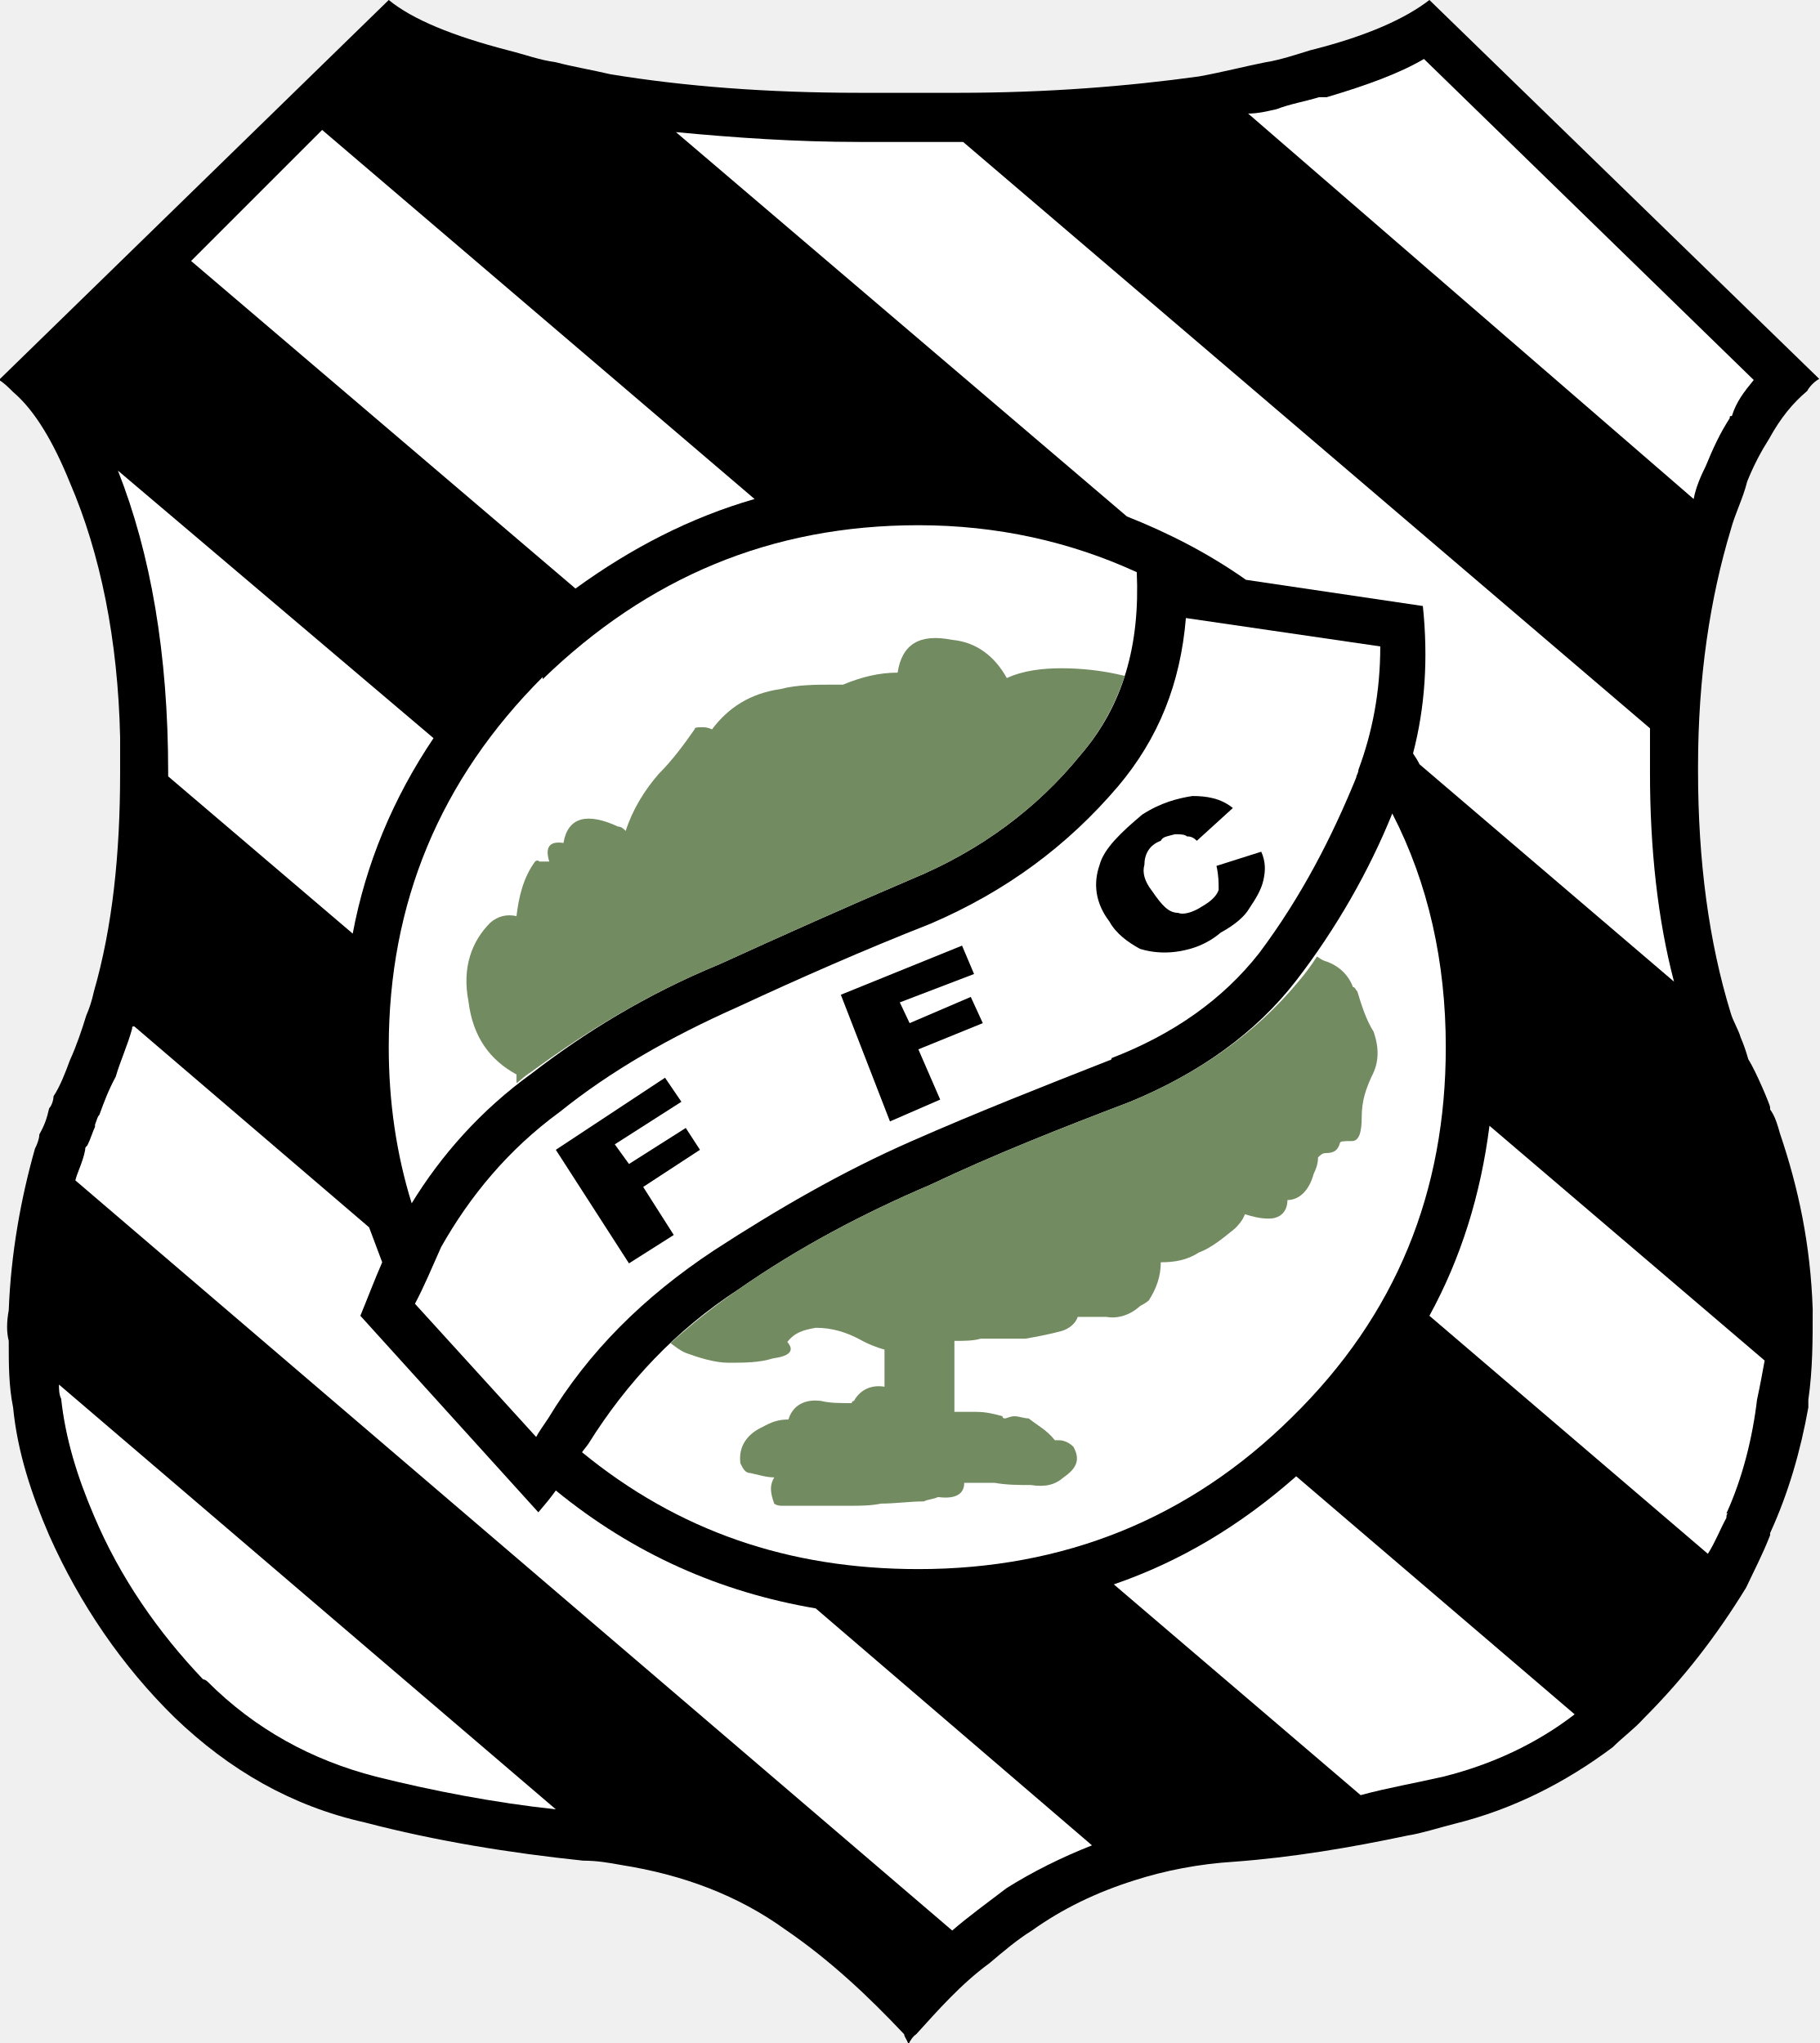
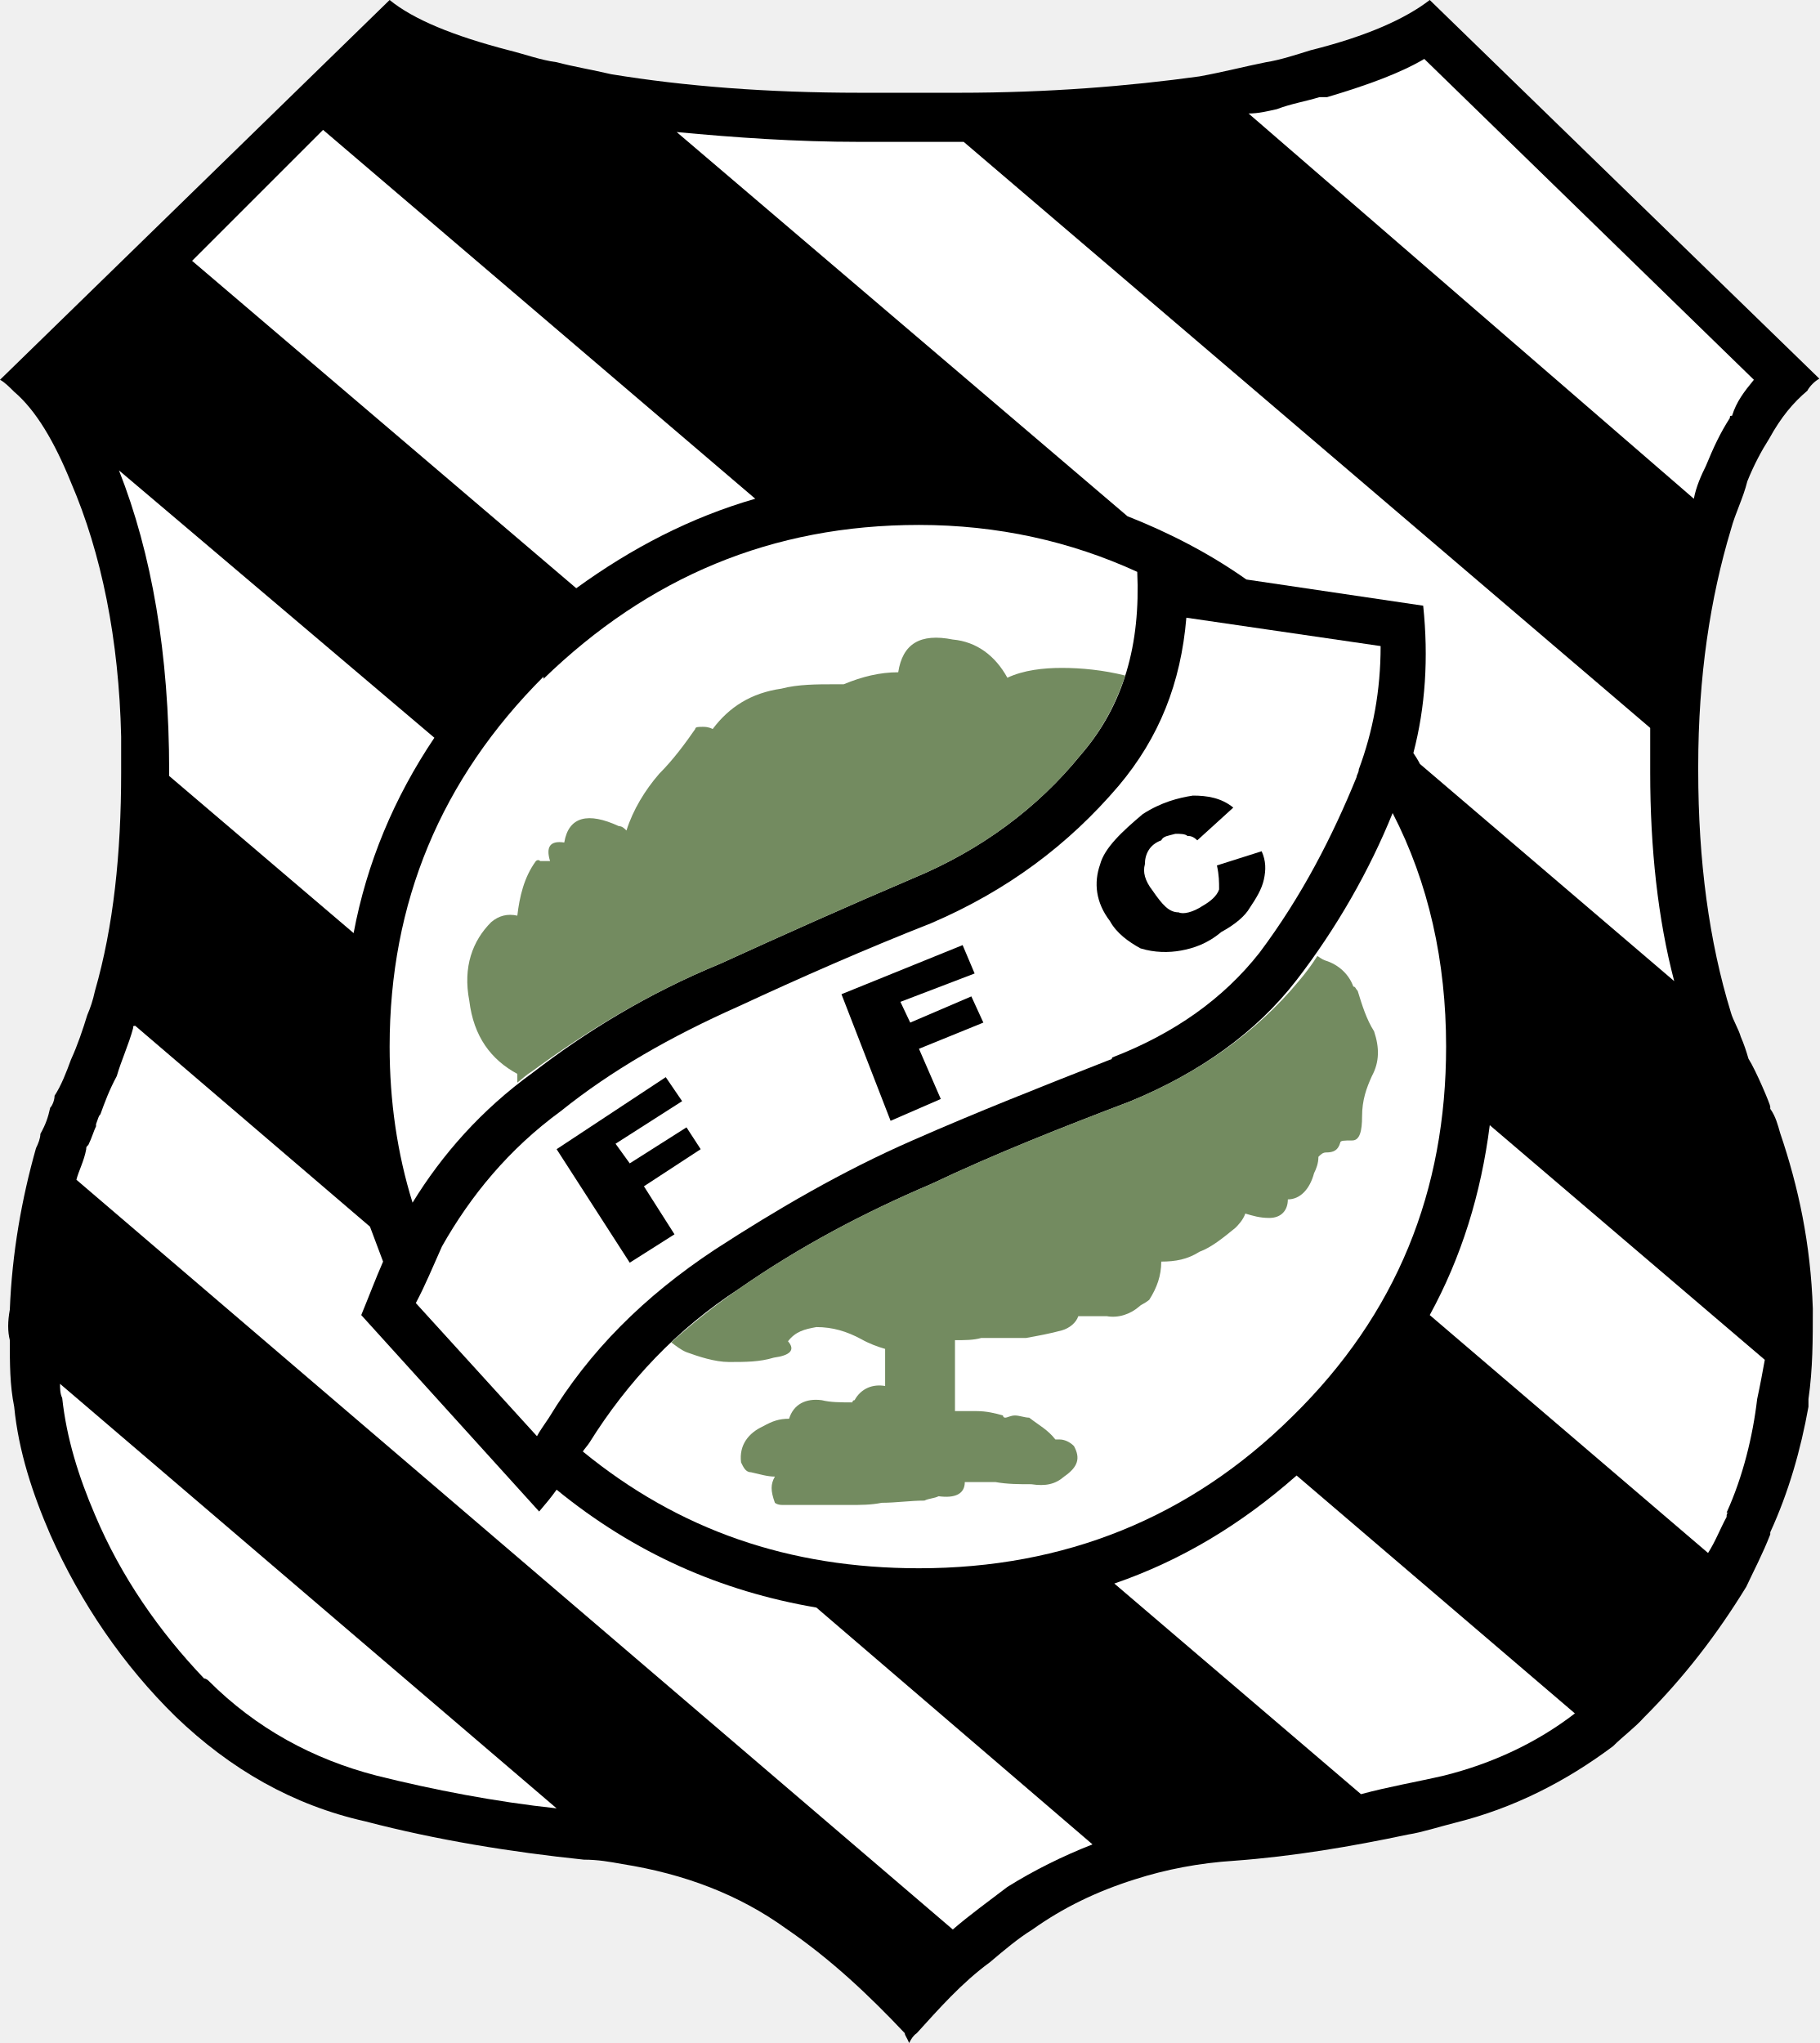
- <svg xmlns="http://www.w3.org/2000/svg" version="1.1" id="Layer_1" x="0px" y="0px" viewBox="-195.9 303.1 166.6 187.1" style="enable-background:new -195.9 303.1 166.6 187.1;" xml:space="preserve">
-   <style type="text/css">
- 	.st0{fill:#FFFFFF;}
- 	.st1{fill:#738B60;}
- </style>
+ <svg xmlns="http://www.w3.org/2000/svg" version="1.1" id="Layer_1" x="0px" y="0px" viewBox="-418 607 166.7 187.2" enable-background="new -418 607 166.7 187.2" xml:space="preserve">
  <g>
-     <path d="M-37.4,351.6c0.4-1.5,1.1-2.8,1.5-4.4c0.6-1.5,1.3-2.8,2-3.9c1.1-2,2.2-3.3,3.5-4.4c0.2-0.4,0.7-0.9,1.1-1.1L-65,303.1   c-2.2,1.7-5.7,3.3-10.9,4.6c-1.3,0.4-2.8,0.9-4.1,1.1c-2,0.4-3.9,0.9-6.1,1.3c-6.5,0.9-13.9,1.5-22,1.5c0,0,0,0-0.2,0   c-0.9,0-1.7,0-2.4,0h-3.7c-0.7,0-1.1,0-1.7,0c-0.2,0-0.7,0-1.1,0c-8.5,0-16.1-0.6-22.8-1.7c-1.7-0.4-3.5-0.7-5-1.1   c-1.5-0.2-2.8-0.7-4.4-1.1c-5-1.3-8.7-2.8-10.9-4.6l-35.7,34.8c0.4,0.2,0.9,0.7,1.3,1.1c2,1.7,3.7,4.6,5.2,8.3   c2.8,6.5,4.4,14.4,4.6,23.3c0,1.1,0,2.2,0,3.3c0,7.4-0.7,14.1-2.4,20c-0.2,0.9-0.4,1.5-0.7,2.2c-0.4,1.3-0.9,2.8-1.5,4.1   c-0.4,1.1-0.9,2.4-1.5,3.3c0,0.4-0.2,0.9-0.4,1.1c-0.2,0.9-0.4,1.5-0.9,2.4c0,0.4-0.2,0.9-0.4,1.3c-1.3,4.6-2.2,9.6-2.4,14.8   c-0.2,1.1-0.2,2,0,2.8c0,2.2,0,4.1,0.4,6.1c0.4,4.1,1.7,8,3.3,11.7c2.8,6.3,6.7,12,11.5,16.7c5,4.8,10.7,8.1,17.4,9.6   c6.5,1.7,13.3,2.8,20,3.5c1.3,0,2.4,0.2,3.5,0.4c5.7,0.9,10.7,2.8,15,5.9c4.1,2.8,7.6,6.1,10.9,9.6c0,0.2,0.2,0.4,0.4,0.9   c0.2-0.4,0.4-0.7,0.7-0.9c2-2.2,4.1-4.6,6.7-6.5c1.3-1.1,2.6-2.2,3.9-3c2.8-2,5.9-3.5,9.4-4.6c2.8-0.9,5.9-1.5,9.1-1.7   c5.4-0.4,10.7-1.3,15.9-2.4c1.3-0.2,2.8-0.7,4.4-1.1c5.2-1.3,10-3.7,14.4-7c0.9-0.9,2-1.7,2.8-2.6c3.7-3.7,6.7-7.6,9.4-12   c0.7-1.5,1.5-3,2.2-4.8c0,0,0,0,0-0.2c1.7-3.7,2.8-7.6,3.5-11.5c0-0.2,0-0.4,0-0.7c0.4-2.8,0.4-5.4,0.4-8.3   c-0.2-5.9-1.3-11.1-3-16.1c-0.2-0.7-0.4-1.5-0.9-2.2c0,0,0,0,0-0.2c0-0.2-1.3-3.3-2-4.4c-0.2-0.7-0.4-1.3-0.7-2   c-0.2-0.7-0.7-1.5-0.9-2.2c-2-6.5-3-13.9-3-22.2c0-0.2,0-0.2,0-0.4C-40.4,365.1-39.3,357.9-37.4,351.6L-37.4,351.6z" />
-     <path class="st0" d="M-40.8,348.8c0.2-1.1,0.7-2.2,1.1-3c0.7-1.7,1.3-3,2.2-4.4c0-0.2,0-0.2,0.2-0.2c0.4-1.3,1.1-2.2,2-3.3   l-30.2-29.4c-2.2,1.3-5.2,2.4-8.9,3.5c-0.2,0-0.4,0-0.7,0c-1.3,0.4-2.6,0.6-3.9,1.1c-0.9,0.2-1.7,0.4-2.6,0.4L-40.8,348.8   L-40.8,348.8z" />
-     <path class="st0" d="M-190.5,429.9c0,0.4,0,0.9,0.2,1.3c0.4,3.7,1.5,7.2,3,10.7c2.4,5.7,5.9,10.7,10,15c0.2,0,0.4,0.2,0.4,0.2   c4.4,4.4,9.6,7.2,15.4,8.7c5.2,1.3,10.9,2.4,16.5,3L-190.5,429.9L-190.5,429.9z" />
-     <path class="st0" d="M-185.1,346.2c3,7.6,4.6,16.8,4.6,27.6c0,0,0,0.2,0,0.4l16.9,14.4c1.2-6.4,3.7-12.4,7.4-17.9L-185.1,346.2   L-185.1,346.2z" />
-     <path class="st0" d="M-71.3,467.5c2.6-0.7,5-1.1,7.6-1.7c4.4-1.1,8.5-3,12-5.7l-25.5-21.8c-5.1,4.5-10.6,7.8-16.7,9.9L-71.3,467.5   L-71.3,467.5z" />
-     <path class="st0" d="M-166.4,315l-12,12l35.2,30c5.1-3.7,10.5-6.5,16.4-8.2L-166.4,315L-166.4,315z" />
-     <path class="st0" d="M-34.3,427.7l-25.2-21.5c-0.8,6.3-2.6,12.1-5.5,17.4l25.5,21.8c0.7-1.1,1.1-2.2,1.7-3.3c0-0.2,0-0.4,0.2-0.4   h-0.2c1.5-3.3,2.4-7,2.8-10.4C-34.7,429.9-34.5,428.8-34.3,427.7L-34.3,427.7z" />
-     <path class="st0" d="M-66.5,372.1c0.2,0.3,0.4,0.6,0.6,1l23.3,19.9c-1.5-5.7-2.2-12.2-2.2-19.1c0-1.5,0-2.8,0-4.1l-62.9-53.7   c-0.2,0-0.2,0-0.4,0c0,0,0,0-0.2,0c-0.9,0-1.7,0-2.4,0h-3.7c-0.7,0-1.1,0-1.7,0c-0.2,0-0.7,0-1.1,0c-5.9,0-11.5-0.4-16.8-0.9   l41.3,35.2c3.8,1.5,7.5,3.4,10.9,5.8l16.2,2.4C-65.1,363.4-65.4,367.9-66.5,372.1L-66.5,372.1z" />
-     <path class="st0" d="M-162.9,423.6c0.7-1.7,1.3-3.3,2-4.9c-0.4-1.1-0.8-2.1-1.2-3.2l-21.5-18.4c-0.2,0-0.2,0-0.2,0.2   c-0.4,1.5-1.1,3-1.5,4.4c-0.7,1.3-1.1,2.4-1.5,3.5c-0.2,0.2-0.2,0.4-0.4,0.9c0,0,0,0,0,0.2c-0.2,0.4-0.4,1.1-0.7,1.7   c-0.2,0.2-0.2,0.2-0.2,0.4c-0.2,1.1-0.7,2-0.9,2.8l80.3,68.7c1.5-1.3,3.3-2.6,5-3.9c2.4-1.5,5-2.8,7.8-3.9l-25.3-21.7   c-8.8-1.5-16.7-5-23.8-10.8c-0.5,0.7-1,1.3-1.6,2L-162.9,423.6L-162.9,423.6z" />
-     <path class="st0" d="M-147.2,401.4c4.8-3.7,10.4-7.2,17.2-10c5.7-2.6,11.5-5.2,17.6-7.8c6.3-2.6,11.5-6.5,15.4-11.3   c4-4.6,5.5-10.2,5.2-16.8c-6.1-2.8-12.8-4.3-20-4.3c-13.5,0-24.8,4.8-34.4,14.1v-0.2c-9.4,9.4-14.1,20.7-14.1,33.9   c0,5,0.7,9.8,2.1,14.3C-155.5,408.9-151.9,404.8-147.2,401.4L-147.2,401.4z" />
-     <path class="st0" d="M-77.2,392.9c-3.7,4.8-8.9,8.5-15.2,11.1c-6.3,2.4-12.4,4.8-18.3,7.6c-6.1,2.6-12,5.7-17.6,9.6   c-5.7,3.7-10.2,8.5-13.7,14.1c-0.2,0.3-0.4,0.5-0.6,0.8c8.8,7.2,18.9,10.7,30.8,10.7c13.3,0,24.8-4.6,34.2-13.9   c9.6-9.4,14.1-20.7,14.1-33.9c0-7.8-1.6-15-4.9-21.4C-70.5,382.8-73.5,388.1-77.2,392.9L-77.2,392.9z" />
-     <path class="st0" d="M-93.5,375.1c-4.6,5.4-10.2,9.6-17.2,12.6c-6.1,2.4-12,5-17.6,7.6c-6.3,2.8-11.7,5.9-16.3,9.6   c-4.8,3.5-8.3,7.8-10.9,12.4c-0.9,2-1.5,3.5-2.4,5.2l11.1,12.2c0.2-0.4,0.7-1.1,1.1-1.7c3.7-6.1,8.7-11.1,15.2-15.4   c5.7-3.7,11.7-7.2,18.1-10c5.9-2.6,12-5,18.1-7.4c0,0,0.2,0,0.2-0.2c5.7-2.2,10.2-5.4,13.5-9.6c3.9-5.2,6.7-10.7,8.9-16.1   c0-0.2,0.2-0.4,0.2-0.7c1.3-3.5,2-7.2,2-11.3l-17.8-2.6C-87.8,365.7-89.8,370.7-93.5,375.1L-93.5,375.1z" />
-     <path d="M-94.3,387.5c-1.3-1.7-1.5-3.5-0.9-5.2c0.4-1.5,2-3,3.9-4.6c1.7-1.1,3.3-1.5,4.6-1.7c1.3,0,2.6,0.2,3.7,1.1l-3.3,3   c-0.4-0.4-0.7-0.4-0.9-0.4c-0.2-0.2-0.7-0.2-1.1-0.2c-0.7,0.2-1.1,0.2-1.3,0.6c-1.1,0.4-1.5,1.3-1.5,2.2c-0.2,0.7,0,1.5,0.7,2.4   c0.9,1.3,1.5,2,2.4,2c0.4,0.2,1.3,0,2.2-0.6c0.7-0.4,1.3-0.9,1.5-1.5c0-0.7,0-1.3-0.2-2.2l4.1-1.3c0.4,0.9,0.4,1.7,0.2,2.6   c-0.2,0.9-0.7,1.7-1.3,2.6c-0.4,0.7-1.3,1.5-2.6,2.2c-1.3,1.1-2.6,1.5-3.7,1.7c-1.1,0.2-2.4,0.2-3.7-0.2   C-92.6,389.4-93.7,388.6-94.3,387.5L-94.3,387.5z" />
-     <polygon points="-139.6,407.9 -138.3,409.7 -133.1,406.4 -131.8,408.4 -137,411.8 -134.2,416.2 -138.3,418.8 -145,408.4    -135,401.8 -133.5,404  " />
-     <polygon points="-109.8,403.8 -114.4,405.8 -118.9,394.2 -107.8,389.7 -106.7,392.3 -113.5,394.9 -112.6,396.8 -107,394.4    -105.9,396.8 -111.8,399.2  " />
-     <path class="st1" d="M-130,391.4c5.7-2.6,11.5-5.2,17.6-7.8c6.3-2.6,11.5-6.5,15.4-11.3c1.9-2.2,3.2-4.6,4.1-7.3   c-2-0.5-4-0.7-5.8-0.7c-1.7,0-3.5,0.2-5,0.9c-1.1-2-2.8-3.3-5-3.5c-3-0.6-4.6,0.4-5,3c-1.7,0-3.3,0.4-5,1.1c-0.2,0-0.4,0-0.9,0   c-1.5,0-3.3,0-4.8,0.4c-2.8,0.4-4.8,1.7-6.3,3.7c-0.4-0.2-0.7-0.2-0.9-0.2c-0.4,0-0.7,0-0.7,0.2c-0.9,1.3-2,2.8-3.3,4.1   c-1.3,1.5-2.4,3.3-3,5.2c-0.2-0.2-0.4-0.4-0.7-0.4c-2.8-1.3-4.6-0.9-5,1.5c-1.3-0.2-1.7,0.4-1.3,1.7c-0.2,0-0.4,0-0.9,0   c-0.2-0.2-0.4,0-0.4,0c-1.1,1.5-1.5,3.3-1.7,5c-0.9-0.2-1.7,0-2.4,0.6c-1.7,1.7-2.6,4.1-2,7.2c0.4,3.3,2,5.4,4.4,6.7   c0,0.3,0,0.5,0,0.8c0.4-0.3,0.8-0.7,1.3-1C-142.4,397.7-136.8,394.2-130,391.4L-130,391.4z" />
-     <path class="st1" d="M-92.4,404c-6.3,2.4-12.4,4.8-18.3,7.6c-6.1,2.6-12,5.7-17.6,9.6c-2.2,1.5-4.3,3.2-6.2,4.9   c0.4,0.3,0.9,0.7,1.4,0.9c1.1,0.4,2.6,0.9,3.9,0.9c1.5,0,2.8,0,4.1-0.4c1.5-0.2,2-0.7,1.3-1.5c0.7-0.9,1.5-1.1,2.6-1.3   c1.5,0,2.8,0.4,4.1,1.1c0.7,0.4,1.5,0.7,2.2,0.9c0,0.2,0,0.2,0,0.4c0,0.9,0,2,0,3c-1.1-0.2-2.2,0.2-2.8,1.3c-0.2,0-0.2,0.2-0.2,0.2   c-1.1,0-2,0-2.8-0.2c-1.5-0.2-2.6,0.4-3,1.7c-0.9,0-1.5,0.2-2.4,0.7c-1.3,0.6-2.2,1.7-2,3.3c0.2,0.4,0.4,0.9,0.9,0.9   c0.9,0.2,1.5,0.4,2.2,0.4c-0.4,0.7-0.4,1.3,0,2.4c0,0,0.2,0.2,0.7,0.2c0.9,0,2,0,2.8,0c1.1,0,2.2,0,3.3,0s2,0,3-0.2   c1.3,0,2.6-0.2,3.9-0.2c0.4-0.2,0.9-0.2,1.3-0.4c1.5,0.2,2.4-0.2,2.4-1.3c1.1,0,2,0,2.8,0c1.1,0.2,2.2,0.2,3.3,0.2   c1.3,0.2,2.2,0,3-0.7c1.3-0.9,1.5-1.7,0.9-2.8c-0.4-0.4-0.9-0.6-1.3-0.6c-0.2,0-0.4,0-0.4,0c-0.7-0.9-1.5-1.3-2.4-2   c-0.4,0-0.9-0.2-1.3-0.2s-0.7,0.2-0.9,0.2c0,0-0.2,0-0.2-0.2c-0.7-0.2-1.5-0.4-2.4-0.4c-0.7,0-1.3,0-2,0c0-0.4,0-1.1,0-1.7   c0-1.5,0-2.8,0-4.1c0-0.2,0-0.4,0-0.7c0.9,0,1.7,0,2.4-0.2c1.5,0,2.8,0,4.1,0c1.1-0.2,2.2-0.4,3.3-0.7c0.7-0.2,1.3-0.7,1.5-1.3   c0.9,0,1.5,0,2.6,0c1.1,0.2,2.2-0.2,3-0.9c0.2-0.2,0.4-0.2,0.9-0.6c0.7-1.1,1.1-2.2,1.1-3.5c1.3,0,2.4-0.2,3.5-0.9   c1.1-0.4,2.2-1.3,3.3-2.2c0.2-0.2,0.7-0.7,0.9-1.3c0.7,0.2,1.3,0.4,2.2,0.4c1.1,0,1.7-0.7,1.7-1.7c1.1,0,2-0.9,2.4-2.4   c0.2-0.4,0.4-0.9,0.4-1.5c0.2-0.2,0.4-0.4,0.7-0.4c0.7,0,1.1-0.2,1.3-0.9c0-0.2,0.4-0.2,1.1-0.2s0.9-0.9,0.9-2.2   c0-1.5,0.4-2.6,0.9-3.7c0.7-1.3,0.7-2.6,0.2-4.1c-0.7-1.1-1.1-2.4-1.5-3.7c-0.2-0.2-0.2-0.4-0.4-0.4c-0.4-1.1-1.3-2-2.6-2.4   c-0.3-0.1-0.5-0.3-0.7-0.4c-0.5,0.8-1.1,1.6-1.7,2.3C-80.9,397.7-86.1,401.4-92.4,404L-92.4,404z" />
+     <path d="M-259.4,655.5c0.4-1.5,1.1-2.8,1.5-4.4c0.6-1.5,1.3-2.8,2-3.9c1.1-2,2.2-3.3,3.5-4.4c0.2-0.4,0.7-0.9,1.1-1.1L-287,607   c-2.2,1.7-5.7,3.3-10.9,4.6c-1.3,0.4-2.8,0.9-4.1,1.1c-2,0.4-3.9,0.9-6.1,1.3c-6.5,0.9-13.9,1.5-22,1.5c0,0,0,0-0.2,0   c-0.9,0-1.7,0-2.4,0h-3.7c-0.7,0-1.1,0-1.7,0c-0.2,0-0.7,0-1.1,0c-8.5,0-16.1-0.6-22.8-1.7c-1.7-0.4-3.5-0.7-5-1.1   c-1.5-0.2-2.8-0.7-4.4-1.1c-5-1.3-8.7-2.8-10.9-4.6l-35.7,34.8c0.4,0.2,0.9,0.7,1.3,1.1c2,1.7,3.7,4.6,5.2,8.3   c2.8,6.5,4.4,14.4,4.6,23.3c0,1.1,0,2.2,0,3.3c0,7.4-0.7,14.1-2.4,20c-0.2,0.9-0.4,1.5-0.7,2.2c-0.4,1.3-0.9,2.8-1.5,4.1   c-0.4,1.1-0.9,2.4-1.5,3.3c0,0.4-0.2,0.9-0.4,1.1c-0.2,0.9-0.4,1.5-0.9,2.4c0,0.4-0.2,0.9-0.4,1.3c-1.3,4.6-2.2,9.6-2.4,14.8   c-0.2,1.1-0.2,2,0,2.8c0,2.2,0,4.1,0.4,6.1c0.4,4.1,1.7,8,3.3,11.7c2.8,6.3,6.7,12,11.5,16.7c5,4.8,10.7,8.1,17.4,9.6   c6.5,1.7,13.3,2.8,20,3.5c1.3,0,2.4,0.2,3.5,0.4c5.7,0.9,10.7,2.8,15,5.9c4.1,2.8,7.6,6.1,10.9,9.6c0,0.2,0.2,0.4,0.4,0.9   c0.2-0.4,0.4-0.7,0.7-0.9c2-2.2,4.1-4.6,6.7-6.5c1.3-1.1,2.6-2.2,3.9-3c2.8-2,5.9-3.5,9.4-4.6c2.8-0.9,5.9-1.5,9.1-1.7   c5.4-0.4,10.7-1.3,15.9-2.4c1.3-0.2,2.8-0.7,4.4-1.1c5.2-1.3,10-3.7,14.4-7c0.9-0.9,2-1.7,2.8-2.6c3.7-3.7,6.7-7.6,9.4-12   c0.7-1.5,1.5-3,2.2-4.8c0,0,0,0,0-0.2c1.7-3.7,2.8-7.6,3.5-11.5c0-0.2,0-0.4,0-0.7c0.4-2.8,0.4-5.4,0.4-8.3   c-0.2-5.9-1.3-11.1-3-16.1c-0.2-0.7-0.4-1.5-0.9-2.2c0,0,0,0,0-0.2s-1.3-3.3-2-4.4c-0.2-0.7-0.4-1.3-0.7-2   c-0.2-0.7-0.7-1.5-0.9-2.2c-2-6.5-3-13.9-3-22.2c0-0.2,0-0.2,0-0.4C-262.4,669-261.3,661.8-259.4,655.5L-259.4,655.5z" />
+     <path fill="#FFFFFF" d="M-262.8,652.7c0.2-1.1,0.7-2.2,1.1-3c0.7-1.7,1.3-3,2.2-4.4c0-0.2,0-0.2,0.2-0.2c0.4-1.3,1.1-2.2,2-3.3   l-30.2-29.4c-2.2,1.3-5.2,2.4-8.9,3.5c-0.2,0-0.4,0-0.7,0c-1.3,0.4-2.6,0.6-3.9,1.1c-0.9,0.2-1.7,0.4-2.6,0.4L-262.8,652.7   L-262.8,652.7z" />
+     <path fill="#FFFFFF" d="M-412.5,733.8c0,0.4,0,0.9,0.2,1.3c0.4,3.7,1.5,7.2,3,10.7c2.4,5.7,5.9,10.7,10,15c0.2,0,0.4,0.2,0.4,0.2   c4.4,4.4,9.6,7.2,15.4,8.7c5.2,1.3,10.9,2.4,16.5,3L-412.5,733.8L-412.5,733.8z" />
+     <path fill="#FFFFFF" d="M-407.1,650.1c3,7.6,4.6,16.8,4.6,27.6c0,0,0,0.2,0,0.4l16.9,14.4c1.2-6.4,3.7-12.4,7.4-17.9L-407.1,650.1   L-407.1,650.1z" />
+     <path fill="#FFFFFF" d="M-293.3,771.4c2.6-0.7,5-1.1,7.6-1.7c4.4-1.1,8.5-3,12-5.7l-25.5-21.8c-5.1,4.5-10.6,7.8-16.7,9.9   L-293.3,771.4L-293.3,771.4z" />
+     <path fill="#FFFFFF" d="M-388.4,618.9l-12,12l35.2,30c5.1-3.7,10.5-6.5,16.4-8.2L-388.4,618.9L-388.4,618.9z" />
+     <path fill="#FFFFFF" d="M-256.3,731.6l-25.2-21.5c-0.8,6.3-2.6,12.1-5.5,17.4l25.5,21.8c0.7-1.1,1.1-2.2,1.7-3.3   c0-0.2,0-0.4,0.2-0.4h-0.2c1.5-3.3,2.4-7,2.8-10.4C-256.7,733.8-256.5,732.7-256.3,731.6L-256.3,731.6z" />
+     <path fill="#FFFFFF" d="M-288.5,676c0.2,0.3,0.4,0.6,0.6,1l23.3,19.9c-1.5-5.7-2.2-12.2-2.2-19.1c0-1.5,0-2.8,0-4.1l-62.9-53.7   c-0.2,0-0.2,0-0.4,0c0,0,0,0-0.2,0c-0.9,0-1.7,0-2.4,0h-3.7c-0.7,0-1.1,0-1.7,0c-0.2,0-0.7,0-1.1,0c-5.9,0-11.5-0.4-16.8-0.9   l41.3,35.2c3.8,1.5,7.5,3.4,10.9,5.8l16.2,2.4C-287.1,667.3-287.4,671.8-288.5,676L-288.5,676z" />
+     <path fill="#FFFFFF" d="M-384.9,727.5c0.7-1.7,1.3-3.3,2-4.9c-0.4-1.1-0.8-2.1-1.2-3.2l-21.5-18.4c-0.2,0-0.2,0-0.2,0.2   c-0.4,1.5-1.1,3-1.5,4.4c-0.7,1.3-1.1,2.4-1.5,3.5c-0.2,0.2-0.2,0.4-0.4,0.9c0,0,0,0,0,0.2c-0.2,0.4-0.4,1.1-0.7,1.7   c-0.2,0.2-0.2,0.2-0.2,0.4c-0.2,1.1-0.7,2-0.9,2.8l80.3,68.7c1.5-1.3,3.3-2.6,5-3.9c2.4-1.5,5-2.8,7.8-3.9l-25.3-21.7   c-8.8-1.5-16.7-5-23.8-10.8c-0.5,0.7-1,1.3-1.6,2L-384.9,727.5L-384.9,727.5z" />
+     <path fill="#FFFFFF" d="M-369.2,705.3c4.8-3.7,10.4-7.2,17.2-10c5.7-2.6,11.5-5.2,17.6-7.8c6.3-2.6,11.5-6.5,15.4-11.3   c4-4.6,5.5-10.2,5.2-16.8c-6.1-2.8-12.8-4.3-20-4.3c-13.5,0-24.8,4.8-34.4,14.1V669c-9.4,9.4-14.1,20.7-14.1,33.9   c0,5,0.7,9.8,2.1,14.3C-377.5,712.8-373.9,708.7-369.2,705.3L-369.2,705.3z" />
+     <path fill="#FFFFFF" d="M-299.2,696.8c-3.7,4.8-8.9,8.5-15.2,11.1c-6.3,2.4-12.4,4.8-18.3,7.6c-6.1,2.6-12,5.7-17.6,9.6   c-5.7,3.7-10.2,8.5-13.7,14.1c-0.2,0.3-0.4,0.5-0.6,0.8c8.8,7.2,18.9,10.7,30.8,10.7c13.3,0,24.8-4.6,34.2-13.9   c9.6-9.4,14.1-20.7,14.1-33.9c0-7.8-1.6-15-4.9-21.4C-292.5,686.7-295.5,692-299.2,696.8L-299.2,696.8z" />
+     <path fill="#FFFFFF" d="M-315.5,679c-4.6,5.4-10.2,9.6-17.2,12.6c-6.1,2.4-12,5-17.6,7.6c-6.3,2.8-11.7,5.9-16.3,9.6   c-4.8,3.5-8.3,7.8-10.9,12.4c-0.9,2-1.5,3.5-2.4,5.2l11.1,12.2c0.2-0.4,0.7-1.1,1.1-1.7c3.7-6.1,8.7-11.1,15.2-15.4   c5.7-3.7,11.7-7.2,18.1-10c5.9-2.6,12-5,18.1-7.4c0,0,0.2,0,0.2-0.2c5.7-2.2,10.2-5.4,13.5-9.6c3.9-5.2,6.7-10.7,8.9-16.1   c0-0.2,0.2-0.4,0.2-0.7c1.3-3.5,2-7.2,2-11.3l-17.8-2.6C-309.8,669.6-311.8,674.6-315.5,679L-315.5,679z" />
+     <path d="M-316.3,691.4c-1.3-1.7-1.5-3.5-0.9-5.2c0.4-1.5,2-3,3.9-4.6c1.7-1.1,3.3-1.5,4.6-1.7c1.3,0,2.6,0.2,3.7,1.1l-3.3,3   c-0.4-0.4-0.7-0.4-0.9-0.4c-0.2-0.2-0.7-0.2-1.1-0.2c-0.7,0.2-1.1,0.2-1.3,0.6c-1.1,0.4-1.5,1.3-1.5,2.2c-0.2,0.7,0,1.5,0.7,2.4   c0.9,1.3,1.5,2,2.4,2c0.4,0.2,1.3,0,2.2-0.6c0.7-0.4,1.3-0.9,1.5-1.5c0-0.7,0-1.3-0.2-2.2l4.1-1.3c0.4,0.9,0.4,1.7,0.2,2.6   c-0.2,0.9-0.7,1.7-1.3,2.6c-0.4,0.7-1.3,1.5-2.6,2.2c-1.3,1.1-2.6,1.5-3.7,1.7s-2.4,0.2-3.7-0.2   C-314.6,693.3-315.7,692.5-316.3,691.4L-316.3,691.4z" />
+     <polygon points="-361.6,711.8 -360.3,713.6 -355.1,710.3 -353.8,712.3 -359,715.7 -356.2,720.1 -360.3,722.7 -367,712.3    -357,705.7 -355.5,707.9  " />
+     <polygon points="-331.8,707.7 -336.4,709.7 -340.9,698.1 -329.8,693.6 -328.7,696.2 -335.5,698.8 -334.6,700.7 -329,698.3    -327.9,700.7 -333.8,703.1  " />
+     <path fill="#738B60" d="M-352,695.3c5.7-2.6,11.5-5.2,17.6-7.8c6.3-2.6,11.5-6.5,15.4-11.3c1.9-2.2,3.2-4.6,4.1-7.3   c-2-0.5-4-0.7-5.8-0.7c-1.7,0-3.5,0.2-5,0.9c-1.1-2-2.8-3.3-5-3.5c-3-0.6-4.6,0.4-5,3c-1.7,0-3.3,0.4-5,1.1c-0.2,0-0.4,0-0.9,0   c-1.5,0-3.3,0-4.8,0.4c-2.8,0.4-4.8,1.7-6.3,3.7c-0.4-0.2-0.7-0.2-0.9-0.2c-0.4,0-0.7,0-0.7,0.2c-0.9,1.3-2,2.8-3.3,4.1   c-1.3,1.5-2.4,3.3-3,5.2c-0.2-0.2-0.4-0.4-0.7-0.4c-2.8-1.3-4.6-0.9-5,1.5c-1.3-0.2-1.7,0.4-1.3,1.7c-0.2,0-0.4,0-0.9,0   c-0.2-0.2-0.4,0-0.4,0c-1.1,1.5-1.5,3.3-1.7,5c-0.9-0.2-1.7,0-2.4,0.6c-1.7,1.7-2.6,4.1-2,7.2c0.4,3.3,2,5.4,4.4,6.7   c0,0.3,0,0.5,0,0.8c0.4-0.3,0.8-0.7,1.3-1C-364.4,701.6-358.8,698.1-352,695.3L-352,695.3z" />
+     <path fill="#738B60" d="M-314.4,707.9c-6.3,2.4-12.4,4.8-18.3,7.6c-6.1,2.6-12,5.7-17.6,9.6c-2.2,1.5-4.3,3.2-6.2,4.9   c0.4,0.3,0.9,0.7,1.4,0.9c1.1,0.4,2.6,0.9,3.9,0.9c1.5,0,2.8,0,4.1-0.4c1.5-0.2,2-0.7,1.3-1.5c0.7-0.9,1.5-1.1,2.6-1.3   c1.5,0,2.8,0.4,4.1,1.1c0.7,0.4,1.5,0.7,2.2,0.9c0,0.2,0,0.2,0,0.4c0,0.9,0,2,0,3c-1.1-0.2-2.2,0.2-2.8,1.3c-0.2,0-0.2,0.2-0.2,0.2   c-1.1,0-2,0-2.8-0.2c-1.5-0.2-2.6,0.4-3,1.7c-0.9,0-1.5,0.2-2.4,0.7c-1.3,0.6-2.2,1.7-2,3.3c0.2,0.4,0.4,0.9,0.9,0.9   c0.9,0.2,1.5,0.4,2.2,0.4c-0.4,0.7-0.4,1.3,0,2.4c0,0,0.2,0.2,0.7,0.2c0.9,0,2,0,2.8,0c1.1,0,2.2,0,3.3,0s2,0,3-0.2   c1.3,0,2.6-0.2,3.9-0.2c0.4-0.2,0.9-0.2,1.3-0.4c1.5,0.2,2.4-0.2,2.4-1.3c1.1,0,2,0,2.8,0c1.1,0.2,2.2,0.2,3.3,0.2   c1.3,0.2,2.2,0,3-0.7c1.3-0.9,1.5-1.7,0.9-2.8c-0.4-0.4-0.9-0.6-1.3-0.6c-0.2,0-0.4,0-0.4,0c-0.7-0.9-1.5-1.3-2.4-2   c-0.4,0-0.9-0.2-1.3-0.2c-0.4,0-0.7,0.2-0.9,0.2c0,0-0.2,0-0.2-0.2c-0.7-0.2-1.5-0.4-2.4-0.4c-0.7,0-1.3,0-2,0c0-0.4,0-1.1,0-1.7   c0-1.5,0-2.8,0-4.1c0-0.2,0-0.4,0-0.7c0.9,0,1.7,0,2.4-0.2c1.5,0,2.8,0,4.1,0c1.1-0.2,2.2-0.4,3.3-0.7c0.7-0.2,1.3-0.7,1.5-1.3   c0.9,0,1.5,0,2.6,0c1.1,0.2,2.2-0.2,3-0.9c0.2-0.2,0.4-0.2,0.9-0.6c0.7-1.1,1.1-2.2,1.1-3.5c1.3,0,2.4-0.2,3.5-0.9   c1.1-0.4,2.2-1.3,3.3-2.2c0.2-0.2,0.7-0.7,0.9-1.3c0.7,0.2,1.3,0.4,2.2,0.4c1.1,0,1.7-0.7,1.7-1.7c1.1,0,2-0.9,2.4-2.4   c0.2-0.4,0.4-0.9,0.4-1.5c0.2-0.2,0.4-0.4,0.7-0.4c0.7,0,1.1-0.2,1.3-0.9c0-0.2,0.4-0.2,1.1-0.2c0.7,0,0.9-0.9,0.9-2.2   c0-1.5,0.4-2.6,0.9-3.7c0.7-1.3,0.7-2.6,0.2-4.1c-0.7-1.1-1.1-2.4-1.5-3.7c-0.2-0.2-0.2-0.4-0.4-0.4c-0.4-1.1-1.3-2-2.6-2.4   c-0.3-0.1-0.5-0.3-0.7-0.4c-0.5,0.8-1.1,1.6-1.7,2.3C-302.9,701.6-308.1,705.3-314.4,707.9L-314.4,707.9z" />
  </g>
</svg>
